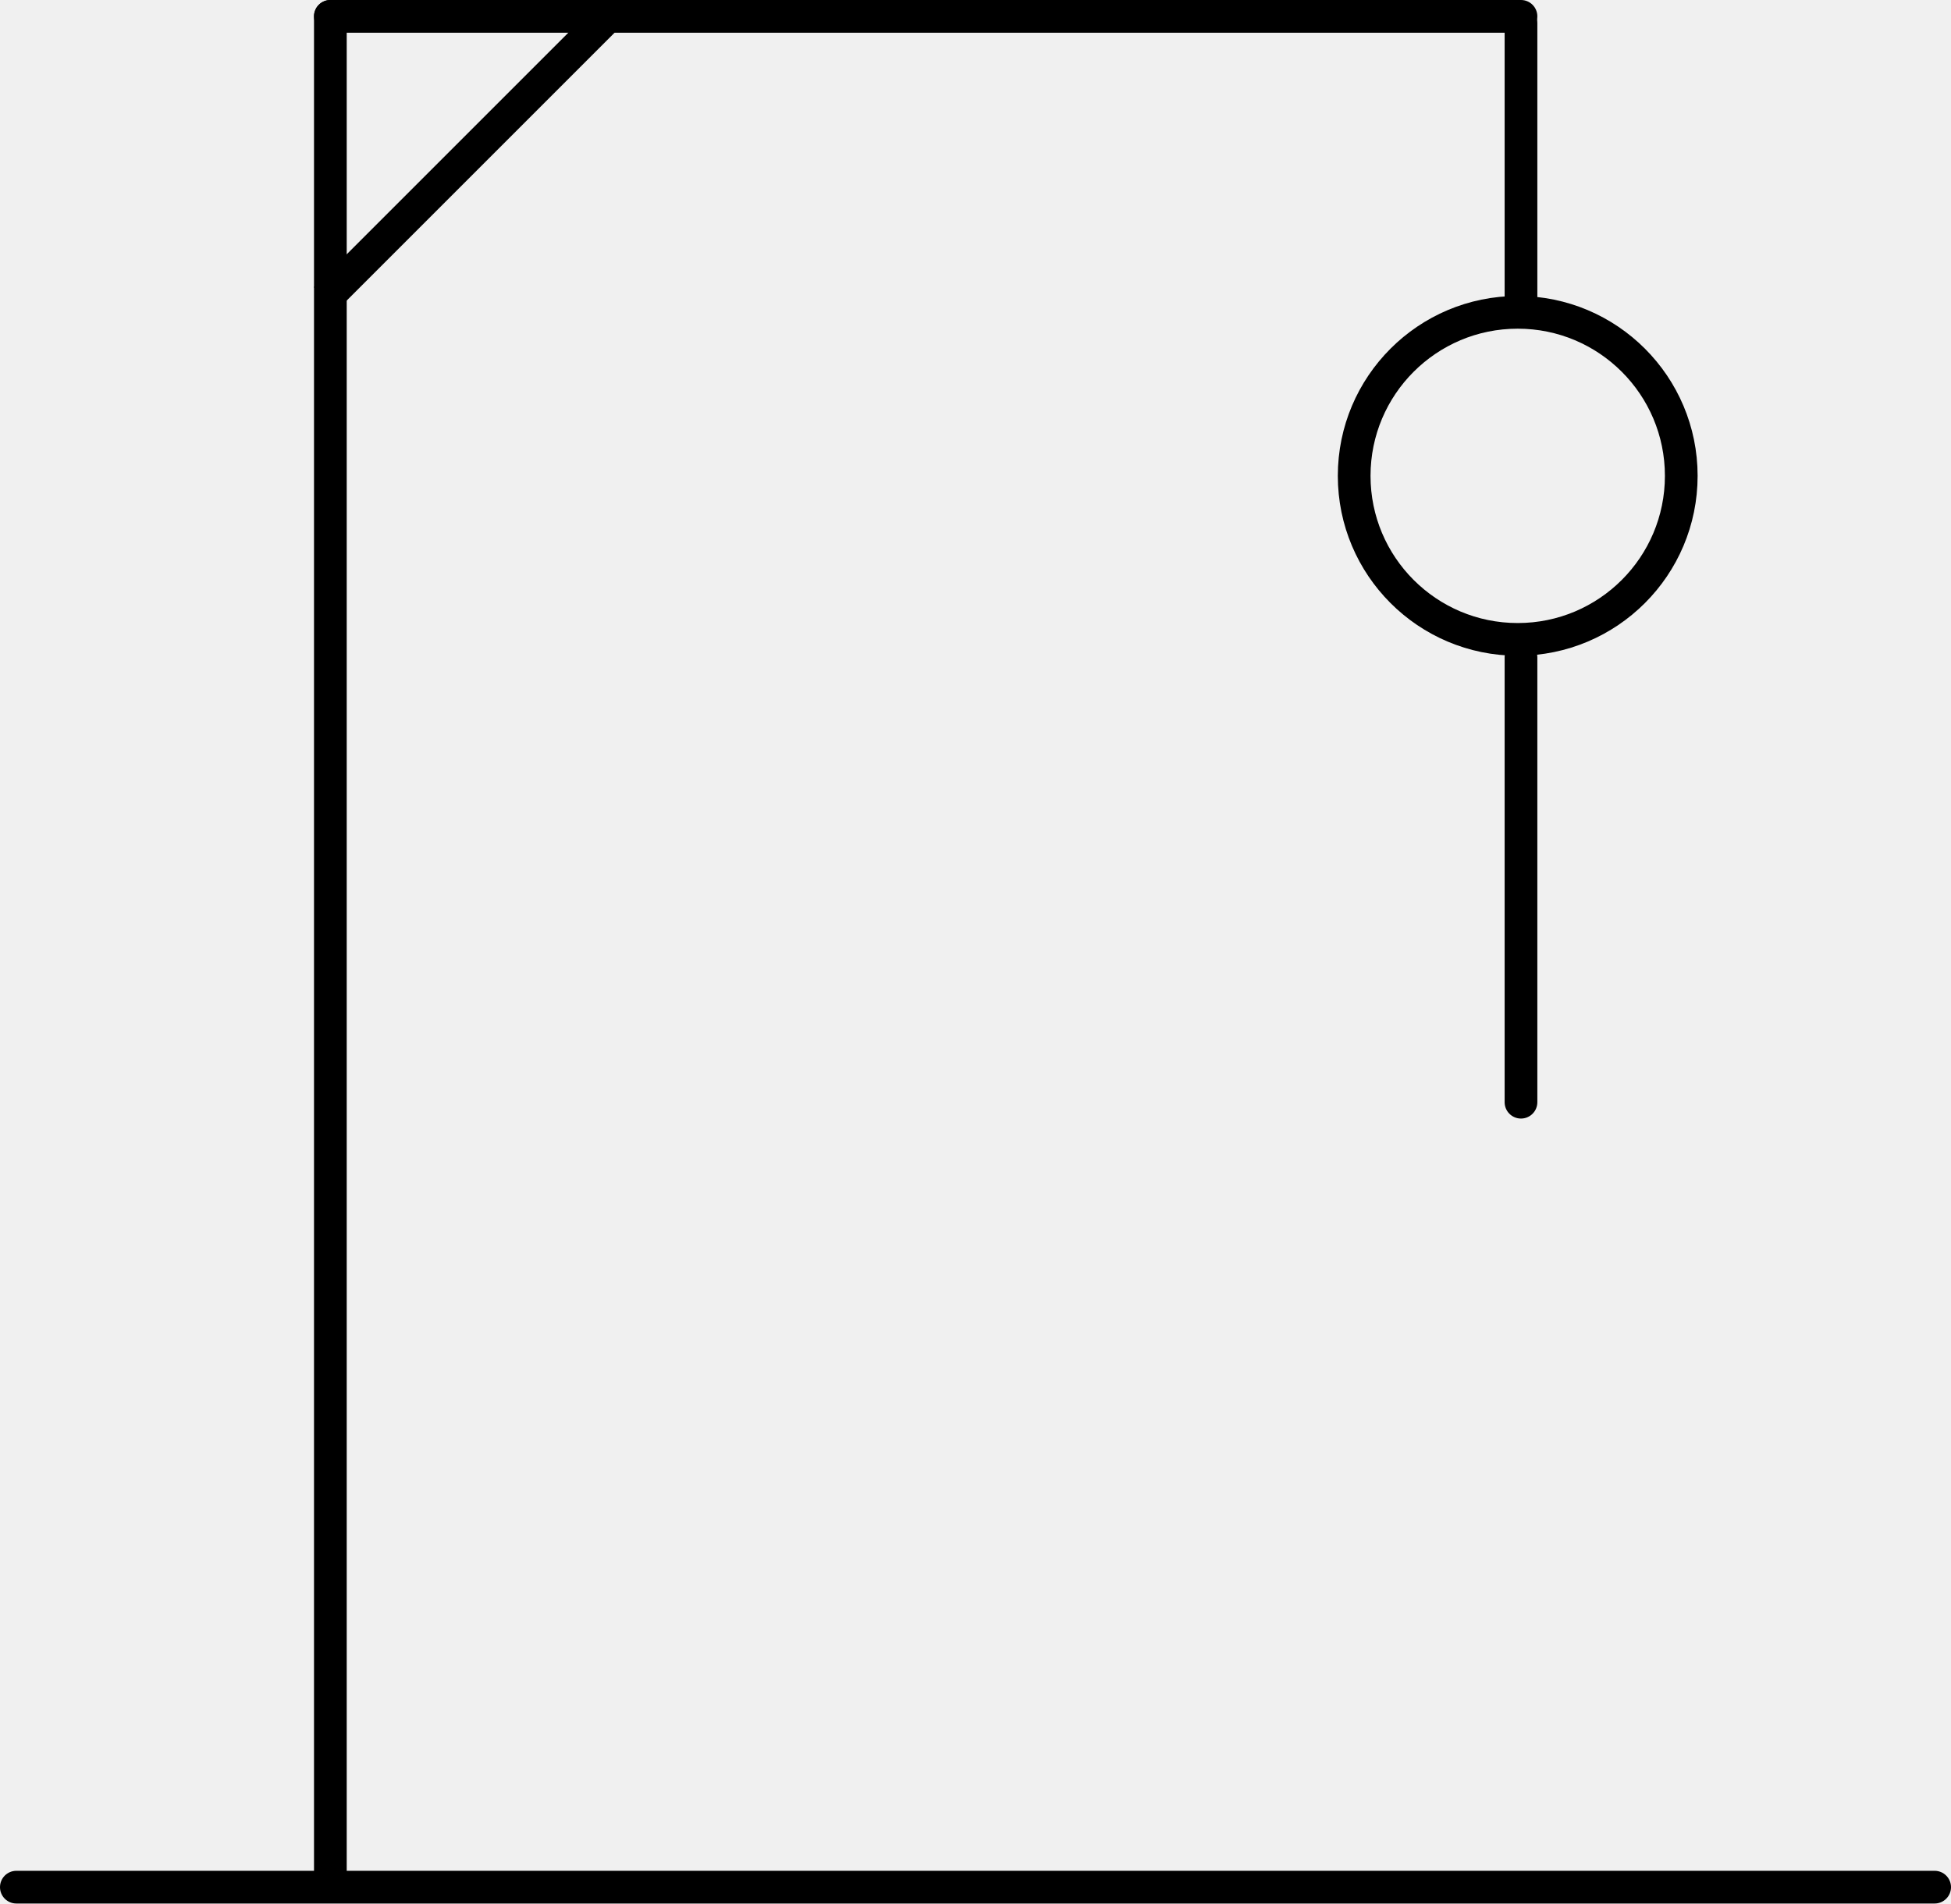
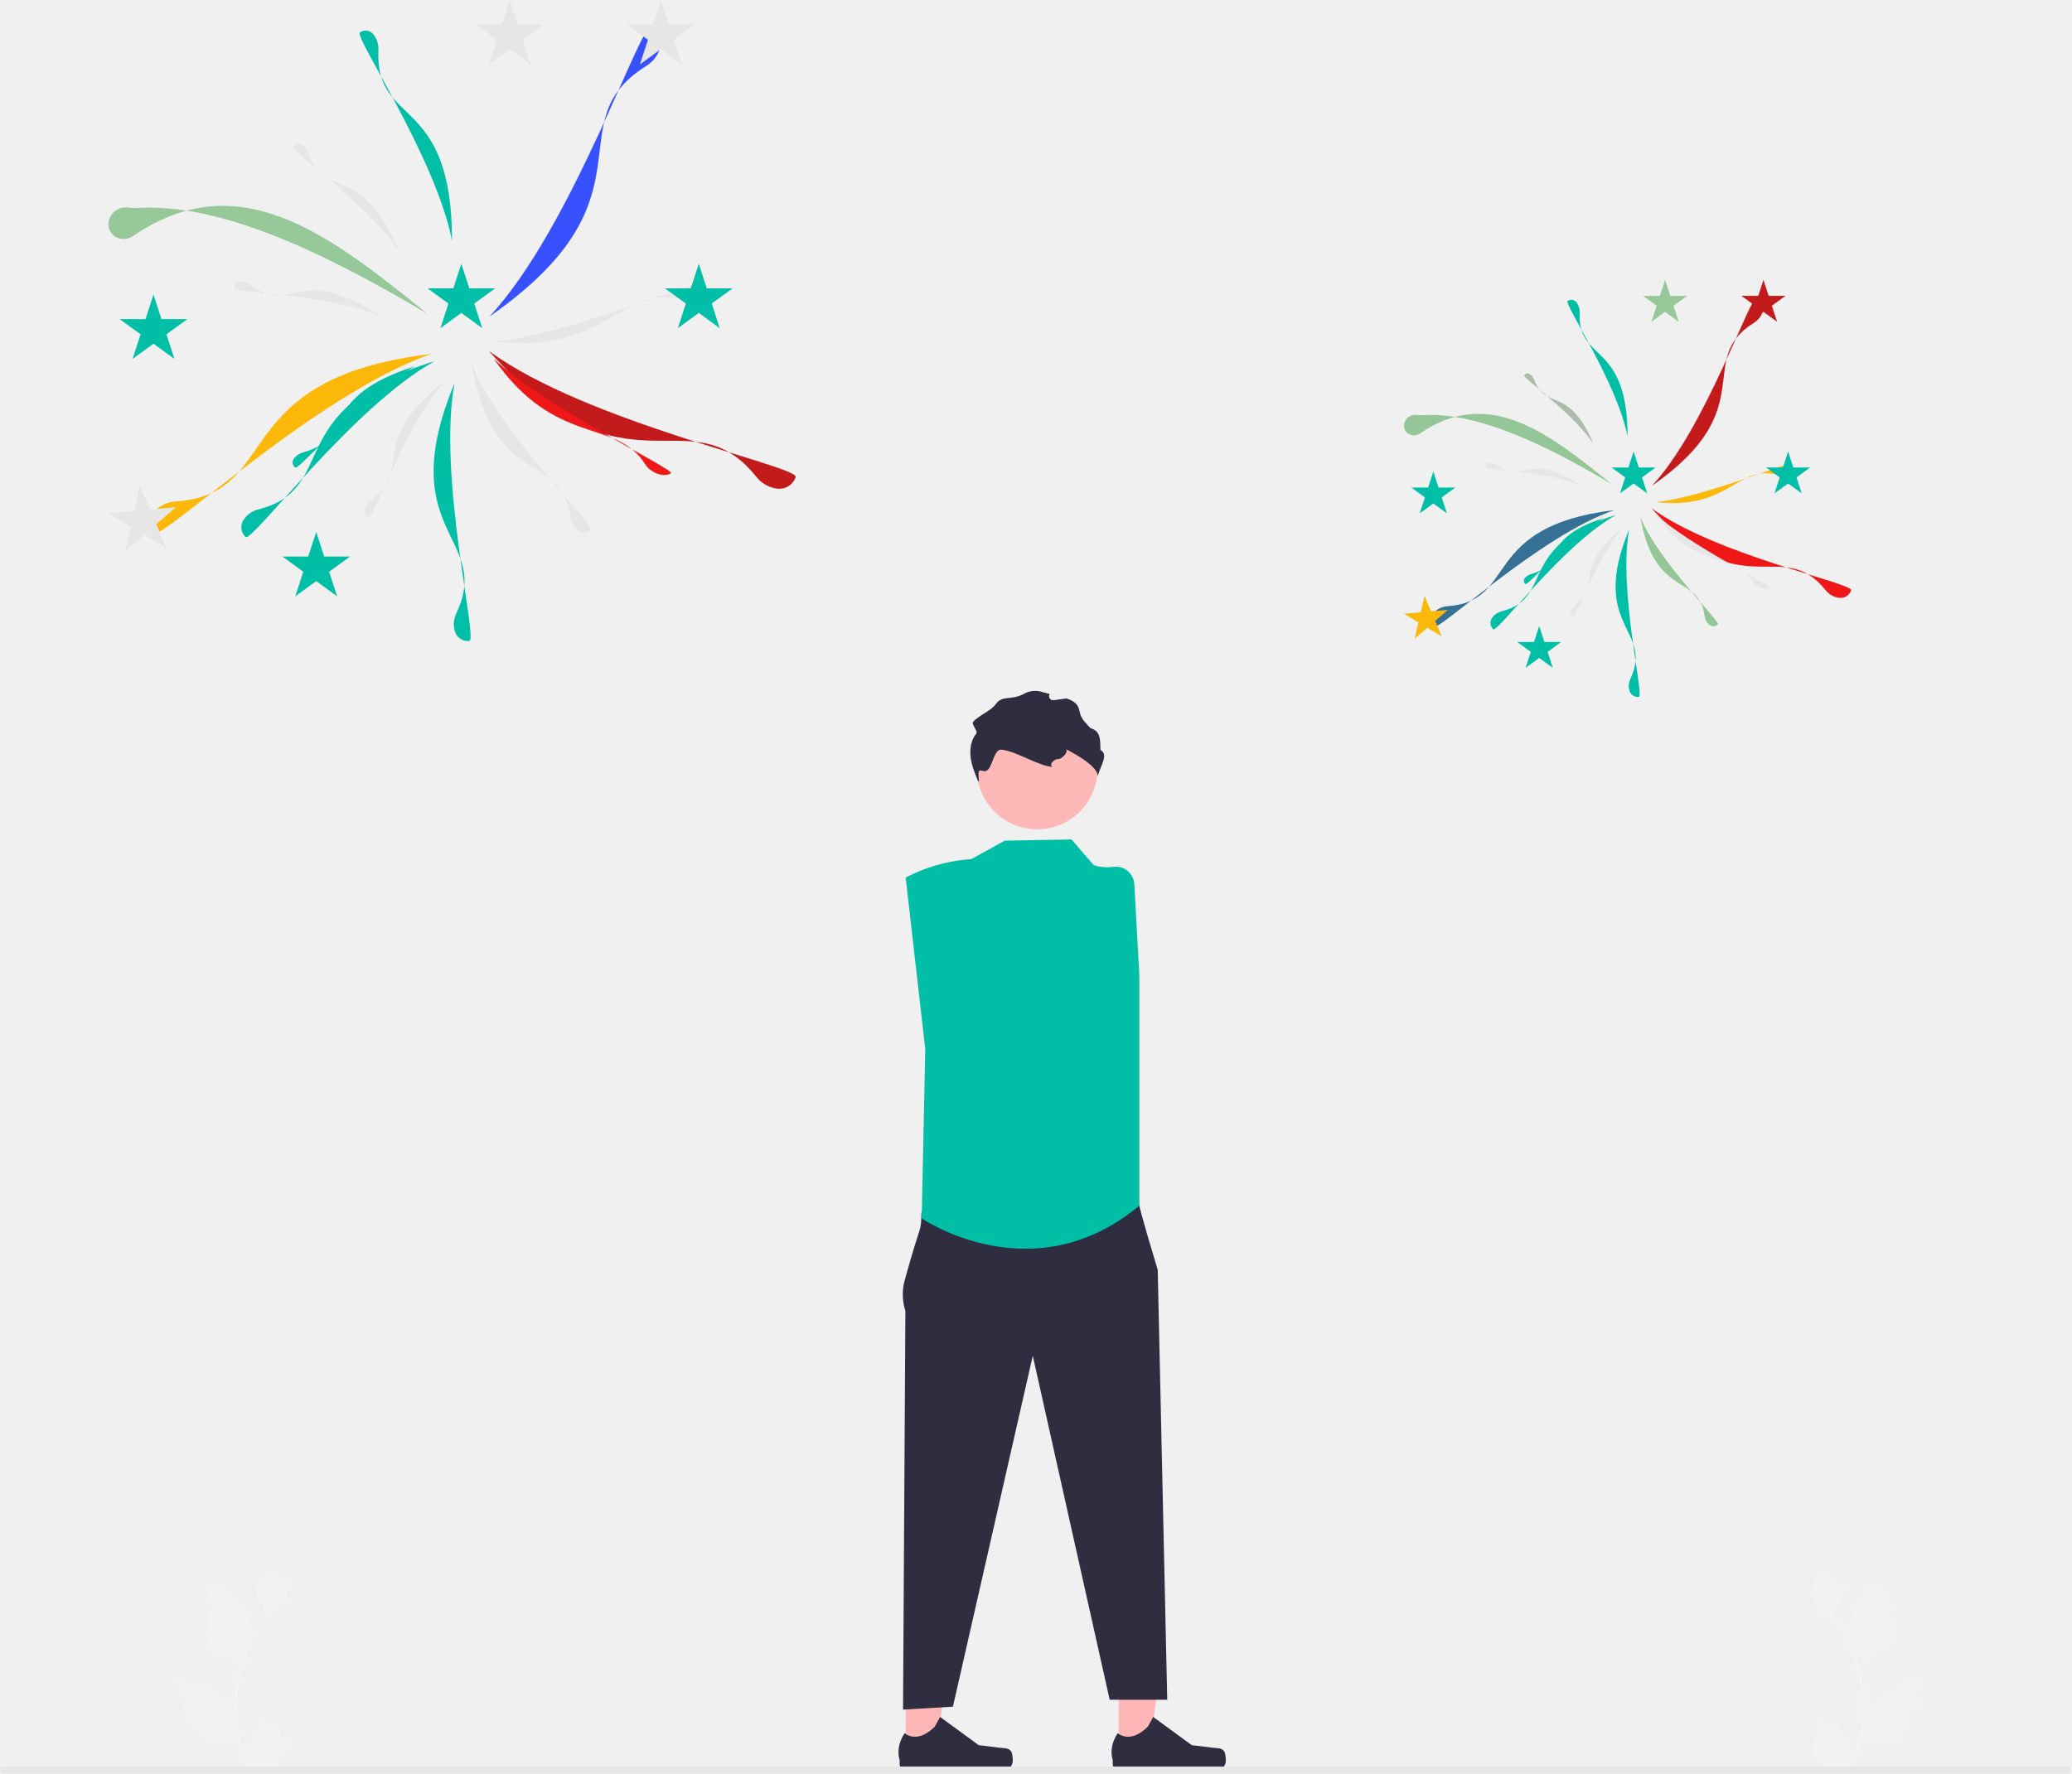
- <svg xmlns="http://www.w3.org/2000/svg" width="298.232" height="291" viewBox="0 0 298.232 291">
-   <g id="Group_692" data-name="Group 692" transform="translate(-219 -183)">
-     <rect id="Rectangle_2974" data-name="Rectangle 2974" width="5" height="61.733" transform="translate(310.627 183.247) rotate(45)" />
-     <rect id="Rectangle_2966" data-name="Rectangle 2966" width="5" height="298.232" rx="2.5" transform="translate(517.232 469) rotate(90)" />
-     <g id="Ellipse_32" data-name="Ellipse 32" transform="translate(423.5 228.247)" fill="none" stroke="#000" stroke-width="5">
-       <circle cx="27.5" cy="27.5" r="27.5" stroke="none" />
-       <circle cx="27.5" cy="27.5" r="25" fill="none" />
-     </g>
-     <rect id="Rectangle_2987" data-name="Rectangle 2987" width="5" height="289" rx="2.5" transform="translate(267 183)" />
-     <rect id="Rectangle_2988" data-name="Rectangle 2988" width="187" height="5" rx="2.5" transform="translate(267 183)" />
-     <rect id="Rectangle_2989" data-name="Rectangle 2989" width="5" height="49" rx="2.5" transform="translate(449 184)" />
-     <rect id="Rectangle_2990" data-name="Rectangle 2990" width="5" height="73" rx="2.5" transform="translate(449 281)" />
+ <svg xmlns="http://www.w3.org/2000/svg" width="612" height="524" viewBox="0 0 612 524" fill="none">
+   <g clip-path="url(#clip0_92_32)">
+     <path d="M84.105 513.252C82.888 513.328 82.215 511.816 83.136 510.934L83.228 510.57L83.191 510.483C81.96 507.548 77.789 507.568 76.569 510.507C75.486 513.116 74.107 515.729 73.767 518.487C73.615 519.705 73.683 520.945 73.954 522.14C71.416 516.596 70.08 510.543 70.08 504.455C70.08 502.925 70.164 501.396 70.335 499.87C70.476 498.622 70.67 497.381 70.921 496.152C72.279 489.509 75.221 483.182 79.463 477.896C81.503 476.782 83.203 475.039 84.231 472.95C84.6 472.197 84.889 471.386 85.026 470.561C84.794 470.591 84.151 467.056 84.326 466.839C84.002 466.349 83.424 466.105 83.07 465.626C81.313 463.244 78.893 463.66 77.629 466.896C74.93 468.259 74.904 470.518 76.56 472.691C77.614 474.074 77.759 475.945 78.683 477.425C78.588 477.546 78.489 477.664 78.394 477.786C76.65 480.023 75.141 482.428 73.869 484.955C74.229 482.147 73.698 478.764 72.793 476.584C71.763 474.099 69.833 472.007 68.133 469.859C66.091 467.279 61.904 468.405 61.545 471.676L61.535 471.771C61.787 471.913 62.034 472.064 62.276 472.224C63.654 473.136 63.178 475.272 61.545 475.524L61.508 475.53C61.599 476.439 61.755 477.341 61.983 478.228C59.803 486.661 64.511 489.733 71.233 489.871C71.382 489.947 71.526 490.023 71.674 490.095C70.993 492.013 70.449 493.98 70.046 495.974C69.685 497.735 69.433 499.516 69.293 501.304C69.118 503.561 69.133 505.828 69.323 508.081L69.312 508.001C68.829 505.52 67.481 503.203 65.526 501.597C62.612 499.204 58.496 498.323 55.353 496.399C53.84 495.473 51.901 496.67 52.165 498.424L52.178 498.508C52.646 498.698 53.103 498.919 53.544 499.166C53.797 499.308 54.044 499.46 54.286 499.619C55.664 500.531 55.188 502.667 53.554 502.919L53.517 502.925L53.441 502.937C54.244 504.843 55.363 506.612 56.763 508.138C58.127 515.5 63.983 516.198 70.248 514.055H70.251C70.936 517.038 71.937 519.952 73.223 522.73H83.839C83.877 522.612 83.911 522.49 83.945 522.372C82.964 522.433 81.974 522.376 81.008 522.197C81.796 521.231 82.583 520.257 83.371 519.29C83.39 519.271 83.405 519.252 83.42 519.233C83.82 518.738 84.223 518.248 84.623 517.753C84.648 516.235 84.466 514.72 84.105 513.252Z" fill="#F2F2F2" />
+     <path d="M535.947 513.252C537.164 513.328 537.837 511.816 536.916 510.934L536.824 510.57L536.861 510.483C538.091 507.548 542.263 507.568 543.483 510.507C544.566 513.116 545.945 515.729 546.285 518.487C546.437 519.705 546.368 520.945 546.098 522.14C548.636 516.596 549.972 510.543 549.972 504.455C549.972 502.925 549.888 501.396 549.717 499.87C549.576 498.622 549.382 497.381 549.131 496.152C547.772 489.509 544.831 483.182 540.589 477.896C538.549 476.782 536.848 475.039 535.821 472.95C535.452 472.197 535.163 471.386 535.026 470.561C535.258 470.591 535.901 467.056 535.726 466.839C536.049 466.349 536.628 466.105 536.982 465.626C538.738 463.244 541.159 463.66 542.423 466.896C545.122 468.259 545.148 470.518 543.492 472.691C542.438 474.074 542.293 475.945 541.369 477.425C541.464 477.546 541.563 477.664 541.658 477.786C543.402 480.023 544.911 482.428 546.183 484.955C545.823 482.147 546.354 478.764 547.259 476.584C548.289 474.099 550.219 472.007 551.919 469.859C553.961 467.279 558.147 468.405 558.507 471.676L558.517 471.771C558.265 471.913 558.018 472.064 557.776 472.224C556.398 473.136 556.874 475.272 558.507 475.524L558.544 475.53C558.453 476.439 558.297 477.341 558.068 478.228C560.249 486.661 555.541 489.733 548.819 489.871C548.67 489.947 548.526 490.023 548.377 490.095C549.058 492.013 549.603 493.98 550.006 495.974C550.367 497.735 550.619 499.516 550.759 501.304C550.934 503.561 550.919 505.828 550.729 508.081L550.74 508.001C551.223 505.52 552.57 503.203 554.526 501.597C557.44 499.204 561.556 498.323 564.699 496.399C566.212 495.473 568.151 496.67 567.887 498.424L567.874 498.508C567.406 498.698 566.949 498.919 566.508 499.166C566.255 499.308 566.008 499.46 565.766 499.619C564.388 500.531 564.864 502.667 566.497 502.919L566.534 502.925L566.61 502.937C565.808 504.843 564.689 506.612 563.289 508.138C561.925 515.5 556.069 516.198 549.804 514.055H549.8C549.115 517.038 548.115 519.952 546.829 522.73H536.213C536.175 522.612 536.141 522.49 536.106 522.372C537.088 522.433 538.077 522.376 539.044 522.197C538.256 521.231 537.469 520.257 536.681 519.29C536.662 519.271 536.647 519.252 536.631 519.233C536.232 518.738 535.829 518.248 535.429 517.753C535.404 516.235 535.586 514.72 535.947 513.252Z" fill="#F2F2F2" />
+     <path d="M330.425 517.749L339.537 517.748L343.872 482.6L330.423 482.601L330.425 517.749Z" fill="#FFB6B6" />
+     <path d="M361.645 517.542C361.929 518.02 362.078 519.562 362.078 520.118C362.078 521.826 360.694 523.21 358.986 523.21H330.766C329.601 523.21 328.656 522.266 328.656 521.101V519.926C328.656 519.926 327.26 516.395 330.134 512.042C330.134 512.042 333.706 515.45 339.044 510.112L340.618 507.261L352.012 515.594L358.328 516.371C359.709 516.541 360.934 516.345 361.645 517.542Z" fill="#2F2E41" />
+     <path d="M267.493 517.749L276.605 517.748L280.94 482.6L267.491 482.601L267.493 517.749Z" fill="#FFB6B6" />
+     <path d="M298.713 517.542C298.997 518.02 299.146 519.562 299.146 520.118C299.146 521.826 297.762 523.21 296.054 523.21H267.834C266.669 523.21 265.724 522.266 265.724 521.101V519.926C265.724 519.926 264.328 516.395 267.202 512.042C267.202 512.042 270.774 515.45 276.112 510.112L277.686 507.261L289.08 515.594L295.396 516.371C296.777 516.541 298.002 516.345 298.713 517.542Z" fill="#2F2E41" />
+     <path d="M1.018 523.953H610.474C611.036 523.953 611.492 523.497 611.492 522.934C611.492 522.372 611.036 521.916 610.474 521.916H1.018C0.456 521.916 0 522.372 0 522.934C0 523.497 0.456 523.953 1.018 523.953Z" fill="#E6E6E6" />
+     <path d="M333.149 351.75L336.526 356.192C336.526 356.192 336.832 358.266 341.954 375.166L344.764 502.188H327.764L305.045 400.555L281.463 504.226L266.728 505.095L267.419 387.262C267.419 387.262 265.867 383.162 267.187 378.357C272.239 359.965 271.948 364.814 272.155 358.518C272.418 350.536 333.149 351.75 333.149 351.75Z" fill="#2F2E41" />
+     <path d="M306.353 245.009C316.204 245.009 324.19 237.023 324.19 227.172C324.19 217.321 316.204 209.335 306.353 209.335C296.502 209.335 288.516 217.321 288.516 227.172C288.516 237.023 296.502 245.009 306.353 245.009Z" fill="#FEB8B8" />
+     <path d="M296.763 248.365L286.893 253.82C278.658 254.416 272.753 256.607 267.505 259.249L273.292 309.987L272.239 359.965C272.239 359.965 305.058 382.448 336.528 356.191V288.283L335.051 261.278C334.878 258.129 332.094 255.686 328.967 256.1C327.182 256.336 325.126 256.29 323.026 255.59L316.493 248.009L296.763 248.365Z" fill="#00BFA6" />
+     <path d="M324.19 229.538C324.86 226.138 314.521 221.189 314.54 221.195C316.144 221.707 313.62 224.648 311.972 224.301C311.972 224.301 309.549 225.533 310.869 226.593C306.319 226.203 300.24 221.879 295.69 221.489C293.86 221.329 293.151 225.742 292.001 227.172C290.261 229.362 288.516 225.007 289.16 230.809H288.9C287.95 228.519 287 226.189 286.69 223.729C286.39 221.269 286.81 218.619 288.38 216.699C288.9 216.049 286.857 213.909 287.407 213.289C289.157 211.279 292.55 210.179 294.11 208.029C296.175 205.181 298.524 207.191 302.824 204.796C303.949 204.169 305.904 203.944 307.15 204.269L310.06 205.029C309.493 205.88 310.195 207.002 311.208 206.865L315 206.349C316.43 206.809 317.79 207.489 318.43 208.799C318.82 209.579 318.89 210.489 319.19 211.309C319.74 212.819 321.04 213.909 322.08 215.129C324.876 215.943 325.026 218.033 325.026 221.538C327.631 223 324.913 226.268 324.19 229.538Z" fill="#2F2E41" />
+     <path d="M32.306 64.669C33.117 62.39 35.382 61.044 37.687 61.303C38.648 61.41 39.608 61.496 40.573 61.439C64.642 60.023 94.455 73.805 126.191 92.679C97.138 69.17 70.548 48.374 39.274 69.746C37.041 71.272 33.876 70.733 32.576 68.36C32.054 67.406 31.866 66.264 32.177 65.085C32.214 64.946 32.257 64.808 32.306 64.669Z" fill="#96C899" />
+     <path d="M192.839 8.282C194.823 9.547 195.639 11.953 194.978 14.097L194.903 14.339C194.241 16.492 192.797 18.301 190.885 19.491C163.516 36.53 195.204 58.335 144.551 93.531C169.079 67.284 189.254 6.502 192.319 7.992C192.496 8.077 192.669 8.174 192.839 8.282Z" fill="#3751FE" />
+     <path d="M234.79 141.519C233.769 143.639 231.478 144.735 229.27 144.333L229.021 144.288C226.805 143.885 224.837 142.667 223.428 140.909C203.262 115.756 185.372 149.808 144.412 103.691C173.385 124.931 236.132 137.748 235.017 140.968C234.953 141.154 234.877 141.338 234.79 141.519Z" fill="#C31B1B" />
+     <path d="M197.93 139.947C196.879 140.53 195.185 140.448 193.818 139.816L193.663 139.745C192.291 139.111 191.228 138.221 190.627 137.248C182.032 123.321 164.184 132.359 145.824 105.959C160.875 120.313 199.489 138.808 198.178 139.788C198.102 139.844 198.019 139.897 197.93 139.947Z" fill="#EE1818" />
+     <path d="M206.212 84.398C205.953 85.571 204.769 86.785 203.389 87.39L203.233 87.458C201.848 88.066 200.478 88.272 199.351 88.076C183.226 85.281 178.162 104.635 146.226 100.882C166.95 99.128 206.393 82.475 206.257 84.107C206.25 84.201 206.235 84.298 206.212 84.398Z" fill="#E6E6E6" />
+     <path d="M44.832 157.144C43.674 155.096 44.083 152.588 45.674 151.006L45.854 150.827C47.45 149.238 49.573 148.319 51.821 148.166C83.985 145.975 66.248 111.843 127.497 104.555C93.516 116.209 47.161 160.399 45.154 157.645C45.039 157.486 44.931 157.319 44.832 157.144Z" fill="#FCB809" />
+     <path d="M174.185 156.776C172.995 157.57 171.468 157.412 170.452 156.487L170.338 156.383C169.318 155.455 168.681 154.176 168.502 152.791C165.933 132.97 146.049 145.235 139.28 107.61C147.623 128.197 176.057 155.212 174.474 156.558C174.383 156.635 174.287 156.708 174.185 156.776Z" fill="#E6E6E6" />
+     <path d="M138.161 189.377C136.338 189.392 134.804 188.167 134.344 186.486L134.292 186.296C133.83 184.609 134.021 182.815 134.775 181.227C145.572 158.49 115.797 157.684 134.255 113.212C129.144 140.759 141.243 189.02 138.621 189.347C138.47 189.366 138.316 189.376 138.161 189.377Z" fill="#00BFA6" />
+     <path d="M72.195 158.306C71.021 156.912 70.986 154.949 71.988 153.522L72.101 153.361C73.105 151.929 74.608 150.932 76.313 150.499C100.709 144.309 82.336 120.865 128.358 106.71C103.884 120.348 74.437 160.452 72.513 158.641C72.402 158.537 72.296 158.425 72.195 158.306Z" fill="#00BFA6" />
+     <path d="M86.998 137.952C86.255 137.258 86.235 136.214 86.871 135.413L86.943 135.323C87.582 134.519 88.535 133.925 89.616 133.625C105.086 129.321 93.468 117.596 122.653 108.158C107.126 116.43 88.416 139.002 87.198 138.117C87.128 138.066 87.061 138.011 86.998 137.952Z" fill="#00BFA6" />
+     <path d="M108.632 152.785C107.693 152.396 107.307 151.426 107.622 150.453L107.657 150.343C107.972 149.366 108.656 148.475 109.563 147.814C122.533 138.348 107.536 131.454 131.542 112.361C119.913 125.563 110.329 153.27 108.878 152.869C108.794 152.846 108.712 152.818 108.632 152.785Z" fill="#E6E6E6" />
+     <path d="M45.34 87.024L47.699 94.285H55.334L49.157 98.772L51.517 106.033L45.34 101.546L39.164 106.033L41.523 98.772L35.346 94.285H42.981L45.34 87.024Z" fill="#00BFA6" />
+     <path d="M150.548 0L152.907 7.261H160.542L154.365 11.748L156.725 19.009L150.548 14.522L144.372 19.009L146.731 11.748L140.554 7.261H148.189L150.548 0Z" fill="#E6E6E6" />
+     <path d="M206.399 77.932L208.758 85.193H216.393L210.217 89.68L212.576 96.941L206.399 92.454L200.223 96.941L202.582 89.68L196.406 85.193H204.04L206.399 77.932Z" fill="#00BFA6" />
+     <path d="M93.398 157.162L95.757 164.423H103.392L97.215 168.911L99.575 176.172L93.398 171.684L87.222 176.172L89.581 168.911L83.404 164.423H91.039L93.398 157.162Z" fill="#00BFA6" />
+     <path d="M136.261 77.932L138.62 85.193H146.254L140.078 89.68L142.437 96.941L136.261 92.454L130.084 96.941L132.443 89.68L126.267 85.193H133.901L136.261 77.932Z" fill="#00BFA6" />
+     <path d="M195.204 0L197.563 7.261H205.197L199.021 11.748L201.38 19.009L195.204 14.522L189.027 19.009L191.386 11.748L185.21 7.261H192.844L195.204 0Z" fill="#E6E6E6" />
+     <path d="M41.339 143.502L44.331 150.526L51.935 149.851L46.18 154.867L49.171 161.891L42.623 157.967L36.867 162.983L38.575 155.542L32.026 151.618L39.631 150.943L41.339 143.502Z" fill="#E6E6E6" />
+     <path d="M106.65 9.354C108.027 8.676 109.575 9.133 110.451 10.362L110.55 10.5C111.43 11.733 111.848 13.292 111.775 14.887C110.725 37.711 133.553 27.509 133.516 71.181C128.745 46.438 104.424 10.776 106.31 9.547C106.419 9.477 106.532 9.412 106.65 9.354Z" fill="#00BFA6" />
+     <path d="M86.741 43.185C87.351 42.423 88.353 42.318 89.171 42.856L89.263 42.917C90.085 43.456 90.727 44.313 91.098 45.314C96.407 59.643 106.794 47.648 118.078 74.572C108.95 60.516 85.839 44.618 86.597 43.389C86.641 43.319 86.689 43.251 86.741 43.185Z" fill="#E6E6E6" />
+     <path d="M69.168 84.835C69.252 83.863 70.026 83.218 71.005 83.211L71.116 83.21C72.098 83.202 73.108 83.556 73.973 84.182C86.353 93.141 88.318 77.395 112.666 93.501C97.264 86.893 69.215 86.528 69.162 85.085C69.159 85.002 69.161 84.919 69.168 84.835Z" fill="#E6E6E6" />
+     <path d="M414.878 124.763C415.406 123.28 416.879 122.404 418.379 122.573C419.004 122.643 419.629 122.698 420.257 122.661C435.917 121.74 455.314 130.707 475.963 142.987C457.06 127.692 439.76 114.161 419.412 128.066C417.958 129.059 415.899 128.708 415.054 127.164C414.714 126.544 414.591 125.801 414.794 125.034C414.818 124.943 414.846 124.853 414.878 124.763Z" fill="#229129" fill-opacity="0.447" />
+     <path d="M519.327 88.076C520.618 88.899 521.149 90.464 520.719 91.859L520.67 92.016C520.239 93.417 519.3 94.594 518.055 95.368C500.248 106.454 520.865 120.642 487.909 143.542C503.868 126.464 516.994 86.917 518.989 87.886C519.104 87.942 519.216 88.005 519.327 88.076Z" fill="#C31B1B" />
+     <path d="M546.622 174.764C545.958 176.144 544.467 176.857 543.03 176.595L542.868 176.566C541.426 176.304 540.146 175.511 539.23 174.368C526.108 158.002 514.469 180.158 487.818 150.152C506.669 163.972 547.495 172.311 546.769 174.406C546.728 174.527 546.679 174.646 546.622 174.764Z" fill="#EE1818" />
+     <path d="M522.639 173.742C521.956 174.121 520.853 174.068 519.964 173.657L519.863 173.61C518.97 173.198 518.279 172.619 517.888 171.986C512.295 162.924 500.683 168.804 488.737 151.628C498.53 160.967 523.654 173 522.8 173.638C522.751 173.675 522.697 173.709 522.639 173.742Z" fill="#E6E6E6" />
+     <path d="M528.028 137.6C527.859 138.363 527.089 139.153 526.191 139.546L526.09 139.591C525.189 139.986 524.297 140.12 523.564 139.993C513.072 138.174 509.777 150.766 488.998 148.325C502.482 147.183 528.146 136.348 528.057 137.41C528.052 137.471 528.043 137.534 528.028 137.6Z" fill="#FCB809" />
+     <path d="M423.028 184.931C422.275 183.598 422.541 181.967 423.576 180.937L423.693 180.821C424.731 179.786 426.113 179.189 427.575 179.089C448.503 177.663 436.962 155.456 476.813 150.714C454.703 158.297 424.543 187.049 423.238 185.257C423.162 185.153 423.092 185.045 423.028 184.931Z" fill="#357095" />
+     <path d="M507.19 184.691C506.416 185.208 505.422 185.105 504.761 184.503L504.687 184.435C504.023 183.832 503.609 182.999 503.492 182.098C501.821 169.202 488.883 177.182 484.479 152.702C489.907 166.097 508.407 183.674 507.378 184.549C507.319 184.6 507.256 184.647 507.19 184.691Z" fill="#229129" fill-opacity="0.443" />
+     <path d="M483.751 205.903C482.565 205.913 481.567 205.115 481.268 204.021L481.234 203.898C480.933 202.8 481.058 201.633 481.548 200.6C488.573 185.807 469.2 185.282 481.21 156.347C477.885 174.27 485.757 205.671 484.051 205.883C483.952 205.895 483.852 205.902 483.751 205.903Z" fill="#00BFA6" />
+     <path d="M440.832 185.687C440.068 184.78 440.045 183.502 440.696 182.574L440.77 182.469C441.423 181.537 442.401 180.889 443.51 180.607C459.384 176.58 447.429 161.326 477.373 152.116C461.449 160.99 442.29 187.083 441.038 185.905C440.966 185.837 440.897 185.764 440.832 185.687Z" fill="#00BFA6" />
+     <path d="M450.462 172.444C449.979 171.992 449.966 171.313 450.38 170.792L450.427 170.733C450.842 170.21 451.463 169.824 452.166 169.628C462.231 166.828 454.672 159.199 473.661 153.058C463.558 158.441 451.385 173.127 450.593 172.551C450.547 172.518 450.504 172.482 450.462 172.444Z" fill="#00BFA6" />
+     <path d="M464.538 182.095C463.928 181.842 463.677 181.21 463.881 180.577L463.904 180.506C464.109 179.87 464.554 179.29 465.144 178.86C473.583 172.701 463.825 168.215 479.445 155.793C471.878 164.383 465.643 182.41 464.699 182.149C464.644 182.134 464.591 182.116 464.538 182.095Z" fill="#E6E6E6" />
+     <path d="M423.358 139.308L424.893 144.032H429.861L425.842 146.952L427.377 151.676L423.358 148.756L419.34 151.676L420.875 146.952L416.856 144.032H421.824L423.358 139.308Z" fill="#00BFA6" />
+     <path d="M491.811 82.687L493.346 87.411H498.313L494.295 90.331L495.83 95.055L491.811 92.135L487.792 95.055L489.327 90.331L485.309 87.411H490.276L491.811 82.687Z" fill="#96C899" />
+     <path d="M528.15 133.392L529.685 138.116H534.652L530.633 141.036L532.168 145.76L528.15 142.841L524.131 145.76L525.666 141.036L521.647 138.116H526.615L528.15 133.392Z" fill="#00BFA6" />
+     <path d="M454.627 184.943L456.162 189.667H461.129L457.11 192.587L458.645 197.311L454.627 194.391L450.608 197.311L452.143 192.587L448.125 189.667H453.092L454.627 184.943Z" fill="#00BFA6" />
+     <path d="M482.515 133.392L484.05 138.116H489.017L484.999 141.036L486.534 145.76L482.515 142.841L478.496 145.76L480.031 141.036L476.013 138.116H480.98L482.515 133.392Z" fill="#00BFA6" />
+     <path d="M520.865 82.687L522.4 87.411H527.368L523.349 90.331L524.884 95.055L520.865 92.135L516.847 95.055L518.382 90.331L514.363 87.411H519.33L520.865 82.687Z" fill="#C31B1B" />
+     <path d="M420.755 176.055L422.702 180.625L427.649 180.186L423.905 183.449L425.851 188.019L421.59 185.466L417.845 188.73L418.957 183.888L414.696 181.335L419.644 180.896L420.755 176.055Z" fill="#FCB809" />
+     <path d="M463.249 88.773C464.145 88.332 465.152 88.629 465.722 89.428L465.786 89.519C466.359 90.32 466.631 91.335 466.583 92.373C465.9 107.223 480.753 100.585 480.729 129C477.625 112.901 461.801 89.698 463.028 88.899C463.099 88.853 463.172 88.811 463.249 88.773Z" fill="#00BFA6" />
+     <path d="M450.295 110.785C450.692 110.289 451.344 110.221 451.877 110.571L451.937 110.61C452.471 110.961 452.889 111.518 453.13 112.17C456.584 121.493 463.343 113.688 470.684 131.206C464.746 122.061 449.709 111.717 450.202 110.918C450.23 110.872 450.261 110.827 450.295 110.785Z" fill="#245122" fill-opacity="0.329" />
+     <path d="M438.862 137.884C438.916 137.251 439.42 136.832 440.057 136.827L440.129 136.826C440.768 136.821 441.426 137.052 441.988 137.459C450.043 143.288 451.321 133.043 467.163 143.522C457.142 139.222 438.893 138.985 438.858 138.046C438.856 137.992 438.857 137.938 438.862 137.884Z" fill="#E6E6E6" />
  </g>
+   <defs>
+     <clipPath id="clip0_92_32">
+       <rect width="611.492" height="523.953" fill="white" />
+     </clipPath>
+   </defs>
</svg>
